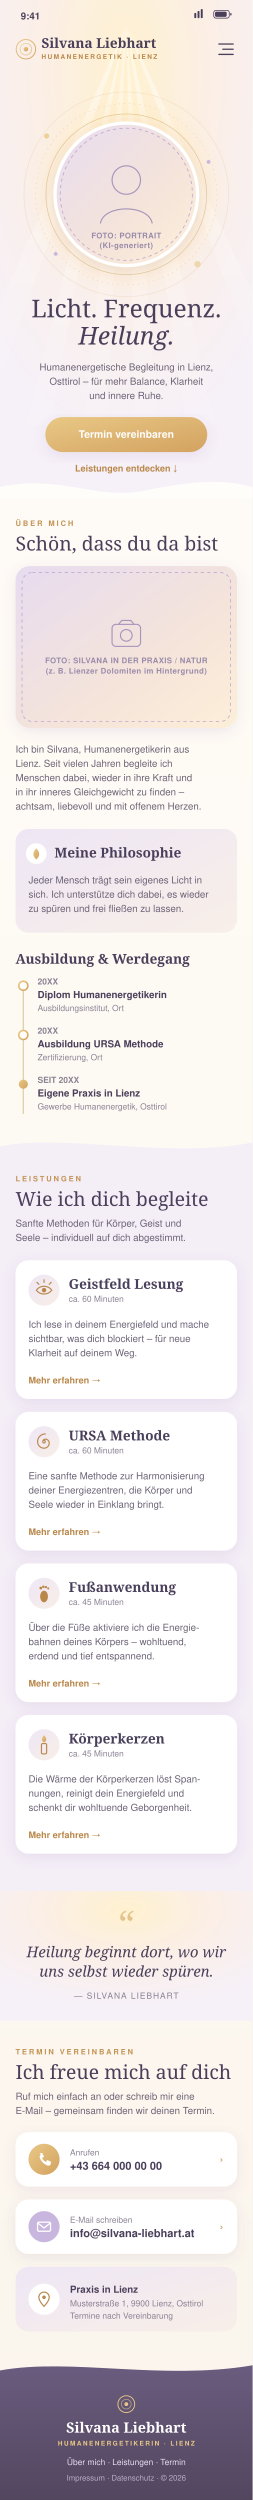
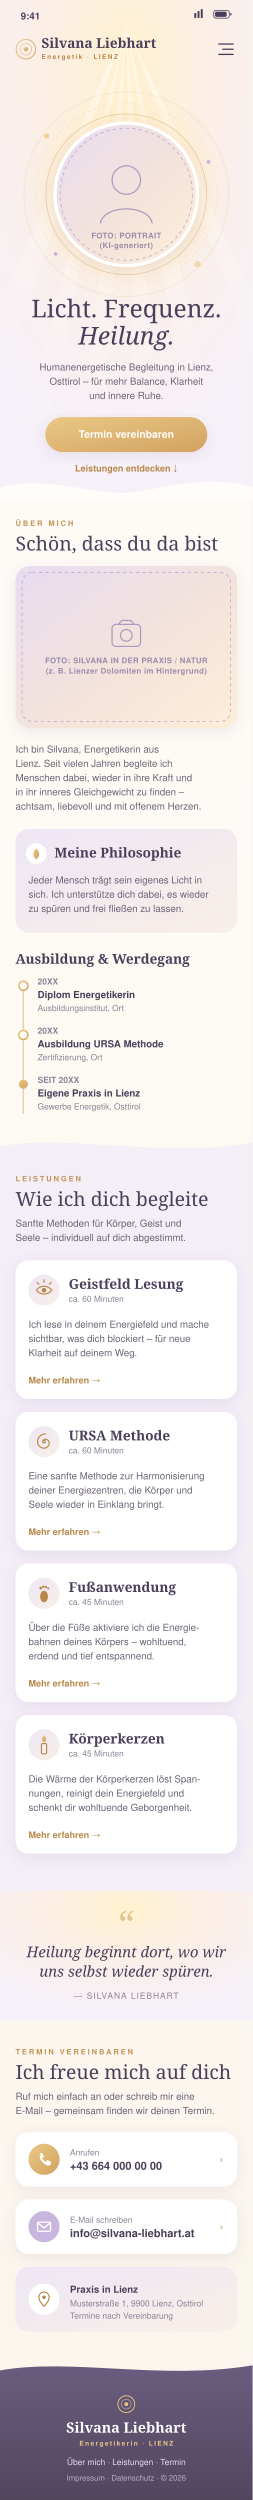
<svg xmlns="http://www.w3.org/2000/svg" width="390" height="3860" viewBox="0 0 390 3860">
  <defs>
    <linearGradient id="bg" x1="0" y1="0" x2="0" y2="1">
      <stop offset="0" stop-color="#FFFDF9" />
      <stop offset="1" stop-color="#FBF5EC" />
    </linearGradient>
    <radialGradient id="heroGlow" cx="0.5" cy="0.15" r="0.75">
      <stop offset="0" stop-color="#FFF1CF" />
      <stop offset="0.45" stop-color="#FBEFE6" />
      <stop offset="1" stop-color="#F6F0F8" />
    </radialGradient>
    <linearGradient id="gold" x1="0" y1="0" x2="1" y2="1">
      <stop offset="0" stop-color="#E9C886" />
      <stop offset="1" stop-color="#D3A260" />
    </linearGradient>
    <linearGradient id="lavender" x1="0" y1="0" x2="1" y2="1">
      <stop offset="0" stop-color="#EEE6F5" />
      <stop offset="1" stop-color="#F8EFE8" />
    </linearGradient>
    <linearGradient id="photo" x1="0" y1="0" x2="1" y2="1">
      <stop offset="0" stop-color="#E7DCF0" />
      <stop offset="0.6" stop-color="#F5E4DA" />
      <stop offset="1" stop-color="#FCEFD9" />
    </linearGradient>
    <linearGradient id="ray" x1="0" y1="0" x2="0" y2="1">
      <stop offset="0" stop-color="#FFFFFF" stop-opacity="0.9" />
      <stop offset="1" stop-color="#FFFFFF" stop-opacity="0" />
    </linearGradient>
    <linearGradient id="footer" x1="0" y1="0" x2="0" y2="1">
      <stop offset="0" stop-color="#6A5C7E" />
      <stop offset="1" stop-color="#52465F" />
    </linearGradient>
    <filter id="shadow" x="-20%" y="-20%" width="140%" height="150%">
      <feDropShadow dx="0" dy="6" stdDeviation="10" flood-color="#7A5F96" flood-opacity="0.12" />
    </filter>
    <filter id="blur" x="-50%" y="-50%" width="200%" height="200%">
      <feGaussianBlur stdDeviation="18" />
    </filter>
    <style>
      .serif { font-family: 'Cormorant Garamond', 'Playfair Display', Georgia, serif; }
      .sans  { font-family: 'Nunito', 'Helvetica Neue', Helvetica, Arial, sans-serif; }
      .h1 { font-size: 38px; fill: #4A3F5A; font-weight: 500; }
      .h2 { font-size: 30px; fill: #4A3F5A; font-weight: 500; }
      .h3 { font-size: 21px; fill: #4A3F5A; font-weight: 600; }
      .eyebrow { font-size: 11.5px; letter-spacing: 3px; fill: #C29353; font-weight: 700; }
      .body { font-size: 15px; fill: #6B6275; }
      .small { font-size: 13px; fill: #8A8193; }
      .strong { font-size: 15px; fill: #4A3F5A; font-weight: 700; }
      .link { font-size: 14px; fill: #B9874A; font-weight: 700; }
      .ph { font-size: 12px; fill: #9A8BAA; font-weight: 600; letter-spacing: 0.5px; }
    </style>
  </defs>
  <rect width="390" height="3860" fill="url(#bg)" />
  <rect x="0" y="0" width="390" height="770" fill="url(#heroGlow)" />
  <g opacity="0.55">
    <polygon points="195,40 120,740 160,740" fill="url(#ray)" />
    <polygon points="195,40 210,740 250,740" fill="url(#ray)" />
    <polygon points="195,40 300,740 350,740" fill="url(#ray)" />
    <polygon points="195,40 20,740 60,740" fill="url(#ray)" />
    <polygon points="195,40 -60,600 -20,640" fill="url(#ray)" />
    <polygon points="195,40 420,620 450,580" fill="url(#ray)" />
  </g>
  <circle cx="195" cy="300" r="130" fill="#FFE7B3" opacity="0.45" filter="url(#blur)" />
  <text x="32" y="30" class="sans" font-size="15" font-weight="700" fill="#4A3F5A">9:41</text>
  <g fill="#4A3F5A">
    <rect x="300" y="20" width="3" height="8" rx="1" />
    <rect x="305" y="17" width="3" height="11" rx="1" />
    <rect x="310" y="14" width="3" height="14" rx="1" />
    <rect x="330" y="16" width="24" height="12" rx="3.5" fill="none" stroke="#4A3F5A" stroke-width="1.2" />
    <rect x="332" y="18" width="18" height="8" rx="2" />
    <rect x="355.5" y="20" width="2" height="4" rx="1" />
  </g>
  <g>
    <circle cx="40" cy="76" r="15" fill="none" stroke="url(#gold)" stroke-width="1.5" />
    <circle cx="40" cy="76" r="9" fill="none" stroke="url(#gold)" stroke-width="1.2" opacity="0.7" />
    <circle cx="40" cy="76" r="3.5" fill="url(#gold)" />
    <text x="64" y="74" class="serif" font-size="21" font-weight="600" fill="#4A3F5A">Silvana Liebhart</text>
-     <text x="64" y="91" class="sans" font-size="10" letter-spacing="2.2" fill="#B9874A" font-weight="700">HUMANENERGETIK · LIENZ</text>
+     <text x="64" y="91" class="sans" font-size="10" letter-spacing="2.2" fill="#B9874A" font-weight="700">Energetik · LIENZ</text>
    <g stroke="#4A3F5A" stroke-width="2" stroke-linecap="round">
      <line x1="338" y1="68" x2="360" y2="68" />
      <line x1="344" y1="76" x2="360" y2="76" />
      <line x1="338" y1="84" x2="360" y2="84" />
    </g>
  </g>
  <g fill="none" stroke="#D3A260">
    <circle cx="195" cy="300" r="124" stroke-width="1" opacity="0.55" />
    <circle cx="195" cy="300" r="140" stroke-width="1" opacity="0.35" stroke-dasharray="2 6" />
    <circle cx="195" cy="300" r="158" stroke-width="1" opacity="0.2" />
  </g>
  <circle cx="72" cy="210" r="4" fill="#E9C886" opacity="0.8" />
  <circle cx="322" cy="250" r="3" fill="#C9B6DE" />
  <circle cx="305" cy="408" r="5" fill="#E9C886" opacity="0.6" />
  <circle cx="86" cy="392" r="3" fill="#C9B6DE" />
  <circle cx="195" cy="300" r="110" fill="url(#photo)" stroke="#FFFFFF" stroke-width="5" filter="url(#shadow)" />
  <circle cx="195" cy="300" r="102" fill="none" stroke="#BBA6CF" stroke-width="1.2" stroke-dasharray="5 5" />
  <g fill="none" stroke="#A895BB" stroke-width="1.8">
    <circle cx="195" cy="278" r="22" />
    <path d="M155 345 C160 315 230 315 235 345" />
  </g>
  <text x="195" y="368" text-anchor="middle" class="sans ph">FOTO: PORTRAIT</text>
  <text x="195" y="383" text-anchor="middle" class="sans ph" font-weight="400">(KI-generiert)</text>
  <text x="195" y="490" text-anchor="middle" class="serif h1">Licht. Frequenz.</text>
  <text x="195" y="532" text-anchor="middle" class="serif h1" font-style="italic" fill="#B9874A">Heilung.</text>
  <text x="195" y="572" text-anchor="middle" class="sans body">Humanenergetische Begleitung in Lienz,</text>
  <text x="195" y="594" text-anchor="middle" class="sans body">Osttirol – für mehr Balance, Klarheit</text>
  <text x="195" y="616" text-anchor="middle" class="sans body">und innere Ruhe.</text>
  <rect x="70" y="644" width="250" height="54" rx="27" fill="url(#gold)" filter="url(#shadow)" />
  <text x="195" y="676" text-anchor="middle" class="sans" font-size="16" font-weight="700" fill="#FFFFFF">Termin vereinbaren</text>
  <text x="195" y="728" text-anchor="middle" class="sans link">Leistungen entdecken ↓</text>
  <path d="M0 752 C 90 732, 150 772, 220 758 S 340 738, 390 752 L390 770 L0 770 Z" fill="#FFFDF9" />
  <text x="24" y="812" class="sans eyebrow">ÜBER MICH</text>
  <text x="24" y="850" class="serif h2">Schön, dass du da bist</text>
  <rect x="24" y="874" width="342" height="250" rx="22" fill="url(#photo)" filter="url(#shadow)" />
  <rect x="34" y="884" width="322" height="230" rx="16" fill="none" stroke="#BBA6CF" stroke-width="1.2" stroke-dasharray="5 5" />
  <g fill="none" stroke="#A895BB" stroke-width="1.8" stroke-linejoin="round">
    <rect x="173" y="964" width="44" height="34" rx="6" />
    <circle cx="195" cy="981" r="9" />
    <path d="M183 964 l5 -6 h14 l5 6" />
  </g>
  <text x="195" y="1024" text-anchor="middle" class="sans ph">FOTO: SILVANA IN DER PRAXIS / NATUR</text>
  <text x="195" y="1040" text-anchor="middle" class="sans ph" font-weight="400">(z. B. Lienzer Dolomiten im Hintergrund)</text>
-   <text x="24" y="1162" class="sans body">Ich bin Silvana, Humanenergetikerin aus</text>
+   <text x="24" y="1162" class="sans body">Ich bin Silvana, Energetikerin aus</text>
  <text x="24" y="1184" class="sans body">Lienz. Seit vielen Jahren begleite ich</text>
  <text x="24" y="1206" class="sans body">Menschen dabei, wieder in ihre Kraft und</text>
  <text x="24" y="1228" class="sans body">in ihr inneres Gleichgewicht zu finden –</text>
  <text x="24" y="1250" class="sans body">achtsam, liebevoll und mit offenem Herzen.</text>
  <rect x="24" y="1280" width="342" height="160" rx="20" fill="url(#lavender)" />
  <g transform="translate(56 1318)">
    <circle r="16" fill="#FFFFFF" />
    <path d="M0 -8 C 6 -2, 6 4, 0 9 C -6 4, -6 -2, 0 -8 Z" fill="url(#gold)" />
  </g>
  <text x="84" y="1324" class="serif h3">Meine Philosophie</text>
  <text x="44" y="1364" class="sans body">Jeder Mensch trägt sein eigenes Licht in</text>
  <text x="44" y="1386" class="sans body">sich. Ich unterstütze dich dabei, es wieder</text>
  <text x="44" y="1408" class="sans body">zu spüren und frei fließen zu lassen.</text>
  <text x="24" y="1488" class="serif h3">Ausbildung &amp; Werdegang</text>
  <line x1="36" y1="1516" x2="36" y2="1720" stroke="#E2CFA8" stroke-width="2" />
  <g>
    <circle cx="36" cy="1522" r="7" fill="#FFFDF9" stroke="url(#gold)" stroke-width="2.5" />
    <text x="58" y="1520" class="sans small" fill="#B9874A" font-weight="700">20XX</text>
-     <text x="58" y="1541" class="sans strong">Diplom Humanenergetikerin</text>
+     <text x="58" y="1541" class="sans strong">Diplom Energetikerin</text>
    <text x="58" y="1561" class="sans small">Ausbildungsinstitut, Ort</text>
  </g>
  <g>
    <circle cx="36" cy="1598" r="7" fill="#FFFDF9" stroke="url(#gold)" stroke-width="2.5" />
    <text x="58" y="1596" class="sans small" fill="#B9874A" font-weight="700">20XX</text>
    <text x="58" y="1617" class="sans strong">Ausbildung URSA Methode</text>
    <text x="58" y="1637" class="sans small">Zertifizierung, Ort</text>
  </g>
  <g>
    <circle cx="36" cy="1674" r="7" fill="url(#gold)" />
    <text x="58" y="1672" class="sans small" fill="#B9874A" font-weight="700">SEIT 20XX</text>
    <text x="58" y="1693" class="sans strong">Eigene Praxis in Lienz</text>
-     <text x="58" y="1713" class="sans small">Gewerbe Humanenergetik, Osttirol</text>
+     <text x="58" y="1713" class="sans small">Gewerbe Energetik, Osttirol</text>
  </g>
  <path d="M0 1770 C 100 1750, 260 1790, 390 1764 L390 2920 L0 2920 Z" fill="#F4EEF7" />
  <text x="24" y="1824" class="sans eyebrow">LEISTUNGEN</text>
  <text x="24" y="1862" class="serif h2">Wie ich dich begleite</text>
  <text x="24" y="1894" class="sans body">Sanfte Methoden für Körper, Geist und</text>
  <text x="24" y="1916" class="sans body">Seele – individuell auf dich abgestimmt.</text>
  <g transform="translate(24 1946)">
    <rect width="342" height="214" rx="20" fill="#FFFFFF" filter="url(#shadow)" />
    <circle cx="44" cy="46" r="24" fill="url(#lavender)" />
    <g transform="translate(44 46)" fill="none" stroke="#B9874A" stroke-width="1.8" stroke-linecap="round">
      <path d="M-12 0 C -6 -8, 6 -8, 12 0 C 6 8, -6 8, -12 0 Z" />
      <circle r="3.5" fill="#B9874A" stroke="none" />
      <line x1="0" y1="-16" x2="0" y2="-12" />
      <line x1="-11" y1="-12" x2="-8" y2="-9" />
      <line x1="11" y1="-12" x2="8" y2="-9" />
    </g>
    <text x="82" y="44" class="serif h3">Geistfeld Lesung</text>
    <text x="82" y="64" class="sans small">ca. 60 Minuten</text>
    <text x="20" y="104" class="sans body">Ich lese in deinem Energiefeld und mache</text>
    <text x="20" y="126" class="sans body">sichtbar, was dich blockiert – für neue</text>
    <text x="20" y="148" class="sans body">Klarheit auf deinem Weg.</text>
    <text x="20" y="190" class="sans link">Mehr erfahren →</text>
  </g>
  <g transform="translate(24 2180)">
    <rect width="342" height="214" rx="20" fill="#FFFFFF" filter="url(#shadow)" />
    <circle cx="44" cy="46" r="24" fill="url(#lavender)" />
    <g transform="translate(44 46)" fill="none" stroke="#B9874A" stroke-width="1.8" stroke-linecap="round">
      <path d="M0 0 m0 -2 a2 2 0 1 1 -2 2 a4 4 0 0 1 4 -4 a6 6 0 0 1 6 6 a8 8 0 0 1 -8 8 a10 10 0 0 1 -10 -10 a12 12 0 0 1 12 -12" />
    </g>
    <text x="82" y="44" class="serif h3">URSA Methode</text>
    <text x="82" y="64" class="sans small">ca. 60 Minuten</text>
    <text x="20" y="104" class="sans body">Eine sanfte Methode zur Harmonisierung</text>
    <text x="20" y="126" class="sans body">deiner Energiezentren, die Körper und</text>
    <text x="20" y="148" class="sans body">Seele wieder in Einklang bringt.</text>
    <text x="20" y="190" class="sans link">Mehr erfahren →</text>
  </g>
  <g transform="translate(24 2414)">
    <rect width="342" height="214" rx="20" fill="#FFFFFF" filter="url(#shadow)" />
    <circle cx="44" cy="46" r="24" fill="url(#lavender)" />
    <g transform="translate(44 48)" fill="#B9874A">
      <ellipse cx="0" cy="3" rx="6" ry="9" />
      <circle cx="-5" cy="-10" r="2.2" />
      <circle cx="-1" cy="-12" r="2" />
      <circle cx="3" cy="-11.5" r="1.8" />
      <circle cx="6.5" cy="-9.5" r="1.6" />
    </g>
    <text x="82" y="44" class="serif h3">Fußanwendung</text>
    <text x="82" y="64" class="sans small">ca. 45 Minuten</text>
    <text x="20" y="104" class="sans body">Über die Füße aktiviere ich die Energie-</text>
    <text x="20" y="126" class="sans body">bahnen deines Körpers – wohltuend,</text>
    <text x="20" y="148" class="sans body">erdend und tief entspannend.</text>
    <text x="20" y="190" class="sans link">Mehr erfahren →</text>
  </g>
  <g transform="translate(24 2648)">
    <rect width="342" height="214" rx="20" fill="#FFFFFF" filter="url(#shadow)" />
    <circle cx="44" cy="46" r="24" fill="url(#lavender)" />
    <g transform="translate(44 46)">
      <rect x="-4" y="-2" width="8" height="16" rx="2" fill="none" stroke="#B9874A" stroke-width="1.8" />
      <path d="M0 -15 C 5 -9, 4 -5, 0 -4 C -4 -5, -5 -9, 0 -15 Z" fill="url(#gold)" />
    </g>
    <text x="82" y="44" class="serif h3">Körperkerzen</text>
    <text x="82" y="64" class="sans small">ca. 45 Minuten</text>
    <text x="20" y="104" class="sans body">Die Wärme der Körperkerzen löst Span-</text>
    <text x="20" y="126" class="sans body">nungen, reinigt dein Energiefeld und</text>
    <text x="20" y="148" class="sans body">schenkt dir wohltuende Geborgenheit.</text>
    <text x="20" y="190" class="sans link">Mehr erfahren →</text>
  </g>
  <rect x="0" y="2920" width="390" height="200" fill="url(#heroGlow)" />
  <text x="195" y="2990" text-anchor="middle" class="serif" font-size="56" fill="#E2C48C">“</text>
  <text x="195" y="3022" text-anchor="middle" class="serif" font-size="23" font-style="italic" fill="#4A3F5A">Heilung beginnt dort, wo wir</text>
  <text x="195" y="3052" text-anchor="middle" class="serif" font-size="23" font-style="italic" fill="#4A3F5A">uns selbst wieder spüren.</text>
  <text x="195" y="3086" text-anchor="middle" class="sans small" letter-spacing="1.5">— SILVANA LIEBHART</text>
  <text x="24" y="3172" class="sans eyebrow">TERMIN VEREINBAREN</text>
  <text x="24" y="3210" class="serif h2">Ich freue mich auf dich</text>
  <text x="24" y="3242" class="sans body">Ruf mich einfach an oder schreib mir eine</text>
  <text x="24" y="3264" class="sans body">E-Mail – gemeinsam finden wir deinen Termin.</text>
  <g transform="translate(24 3292)">
    <rect width="342" height="84" rx="20" fill="#FFFFFF" filter="url(#shadow)" />
    <circle cx="44" cy="42" r="24" fill="url(#gold)" />
    <path transform="translate(44 42)" d="M-7 -9 l4 -1 l3 6 l-3 2 a12 12 0 0 0 6 6 l2 -3 l6 3 l-1 4 c-1 2 -3 2 -5 1.5 a20 20 0 0 1 -11.5 -11.5 c-0.5 -2 -0.5 -4 1.5 -5 z" fill="#FFFFFF" />
    <text x="84" y="36" class="sans small">Anrufen</text>
    <text x="84" y="58" class="sans" font-size="17" font-weight="700" fill="#4A3F5A">+43 664 000 00 00</text>
    <text x="318" y="48" text-anchor="middle" class="sans" font-size="18" fill="#C29353">›</text>
  </g>
  <g transform="translate(24 3396)">
    <rect width="342" height="84" rx="20" fill="#FFFFFF" filter="url(#shadow)" />
    <circle cx="44" cy="42" r="24" fill="#C9B6DE" />
    <g transform="translate(44 42)" fill="none" stroke="#FFFFFF" stroke-width="2" stroke-linejoin="round">
      <rect x="-10" y="-7" width="20" height="14" rx="2" />
      <path d="M-10 -6 L0 2 L10 -6" />
    </g>
    <text x="84" y="36" class="sans small">E-Mail schreiben</text>
    <text x="84" y="58" class="sans" font-size="17" font-weight="700" fill="#4A3F5A">info@silvana-liebhart.at</text>
    <text x="318" y="48" text-anchor="middle" class="sans" font-size="18" fill="#C29353">›</text>
  </g>
  <g transform="translate(24 3500)">
    <rect width="342" height="100" rx="20" fill="url(#lavender)" />
    <g transform="translate(44 50)">
      <circle r="24" fill="#FFFFFF" />
      <path d="M0 -11 a8 8 0 0 1 8 8 c0 6 -8 14 -8 14 c0 0 -8 -8 -8 -14 a8 8 0 0 1 8 -8 z" fill="none" stroke="#B9874A" stroke-width="1.8" />
      <circle cy="-3" r="2.8" fill="#B9874A" />
    </g>
    <text x="84" y="40" class="sans strong">Praxis in Lienz</text>
    <text x="84" y="61" class="sans small">Musterstraße 1, 9900 Lienz, Osttirol</text>
    <text x="84" y="80" class="sans small">Termine nach Vereinbarung</text>
  </g>
  <path d="M0 3660 C 110 3640, 250 3676, 390 3652 L390 3860 L0 3860 Z" fill="url(#footer)" />
  <circle cx="195" cy="3712" r="13" fill="none" stroke="#E9C886" stroke-width="1.4" />
  <circle cx="195" cy="3712" r="7.5" fill="none" stroke="#E9C886" stroke-width="1.1" opacity="0.7" />
  <circle cx="195" cy="3712" r="3" fill="#E9C886" />
  <text x="195" y="3756" text-anchor="middle" class="serif" font-size="22" font-weight="600" fill="#FFFFFF">Silvana Liebhart</text>
-   <text x="195" y="3776" text-anchor="middle" class="sans" font-size="10" letter-spacing="2.2" fill="#E9C886" font-weight="700">HUMANENERGETIKERIN · LIENZ</text>
+   <text x="195" y="3776" text-anchor="middle" class="sans" font-size="10" letter-spacing="2.2" fill="#E9C886" font-weight="700">Energetikerin · LIENZ</text>
  <text x="195" y="3806" text-anchor="middle" class="sans" font-size="13" fill="#E6DDEE">Über mich  ·  Leistungen  ·  Termin</text>
  <text x="195" y="3830" text-anchor="middle" class="sans" font-size="12" fill="#B9AEC6">Impressum  ·  Datenschutz  ·  © 2026</text>
</svg>
